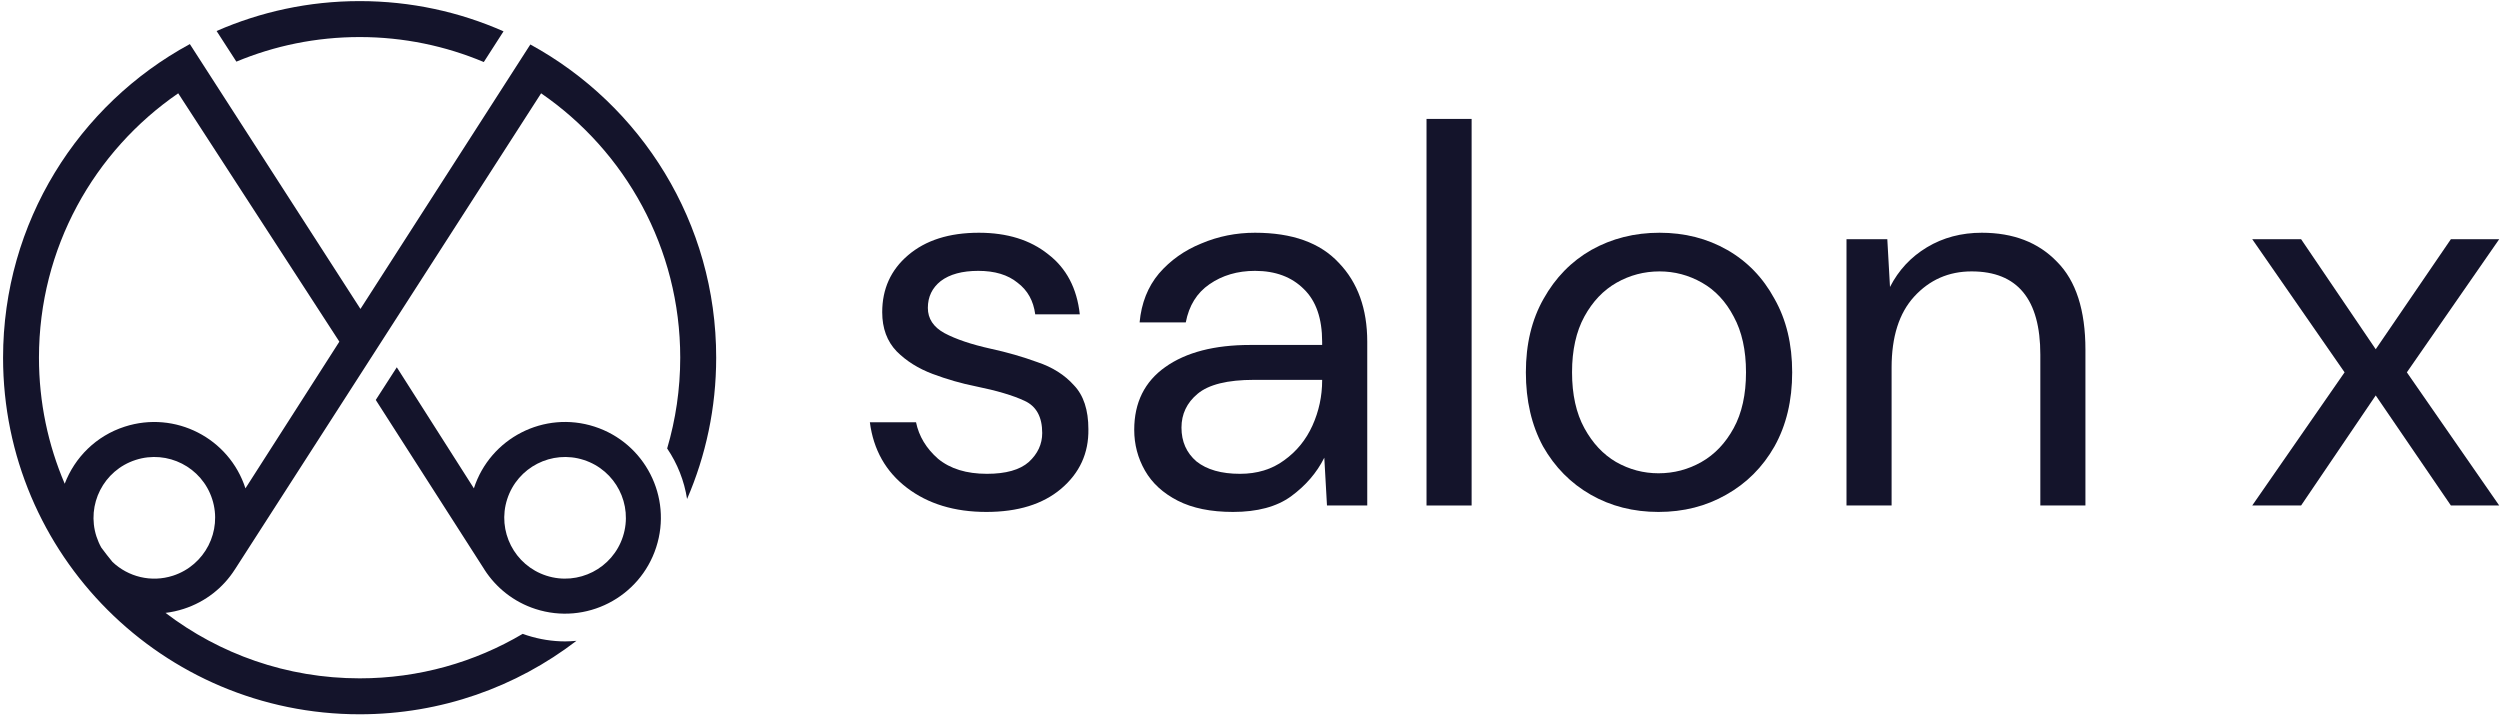
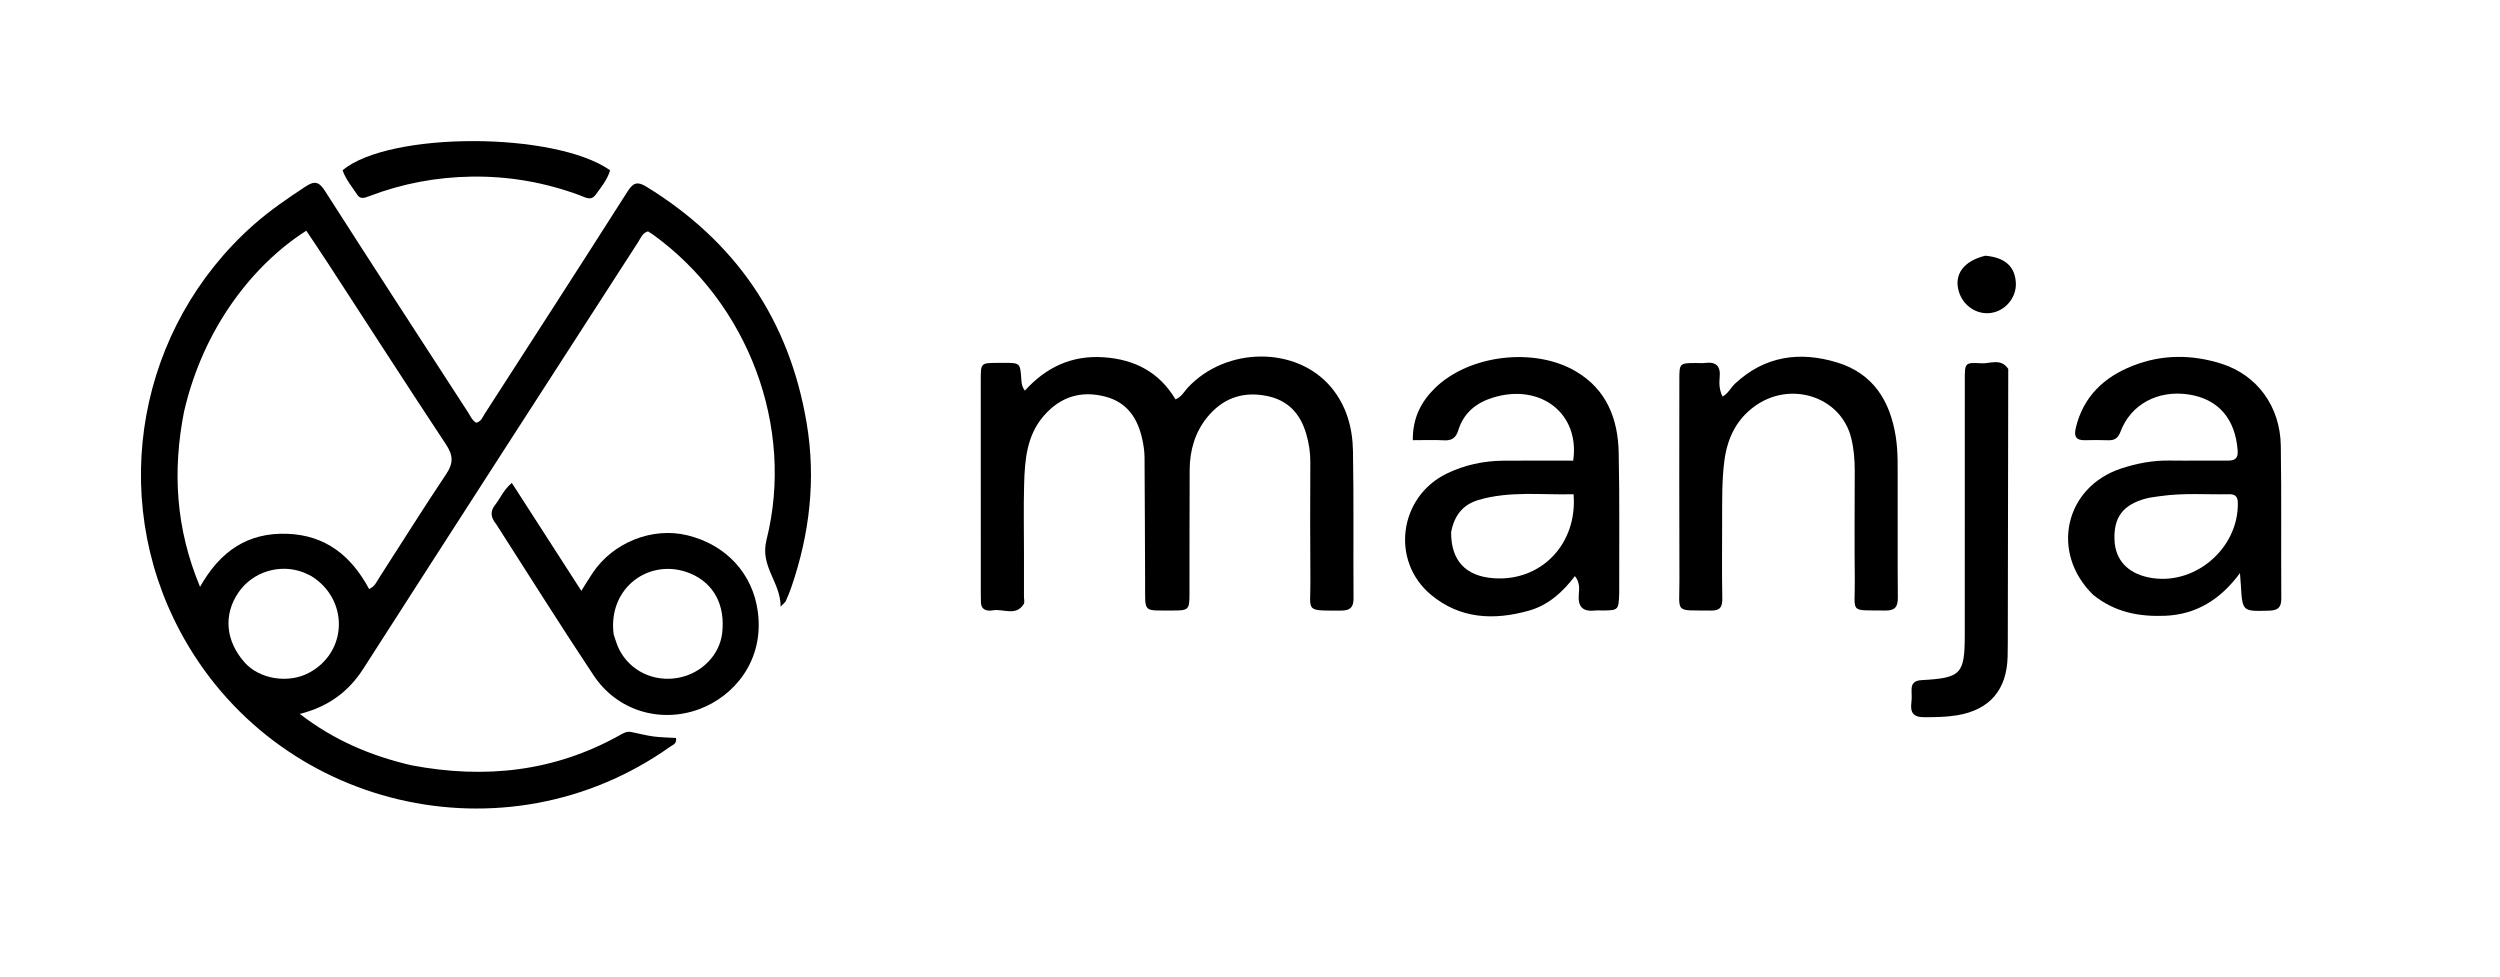
- <svg xmlns="http://www.w3.org/2000/svg" width="298" height="86" viewBox="0 0 298 86" fill="none">
-   <path d="M42.872 4.417C48.12 4.417 53.118 5.482 57.669 7.394L60.02 3.735C54.771 1.416 48.974 0.132 42.872 0.132C36.809 0.132 31.043 1.409 25.818 3.696L28.176 7.347C32.704 5.459 37.67 4.417 42.872 4.417Z" fill="#14142B" />
-   <path d="M70.87 50.855C64.869 48.912 58.43 52.21 56.487 58.211L47.298 43.781L44.791 47.674L57.725 67.862C57.733 67.869 57.74 67.885 57.74 67.893C59.119 70.039 61.218 71.747 63.835 72.593C69.835 74.536 76.275 71.238 78.218 65.237C80.168 59.237 76.87 52.797 70.87 50.855ZM74.254 63.953C73.024 67.76 68.935 69.851 65.127 68.621C61.32 67.391 59.229 63.302 60.459 59.495C61.688 55.688 65.778 53.596 69.585 54.826C73.4 56.056 75.484 60.145 74.254 63.953Z" fill="#14142B" />
-   <path d="M63.216 5.302L42.966 36.825L22.63 5.255C9.367 12.446 0.366 26.492 0.366 42.637C0.366 66.115 19.402 85.143 42.872 85.143C52.593 85.143 61.555 81.876 68.715 76.385C68.269 76.424 67.822 76.455 67.376 76.455C65.848 76.455 64.32 76.212 62.824 75.734C62.652 75.68 62.48 75.617 62.307 75.554C56.612 78.923 49.969 80.858 42.872 80.858C34.176 80.858 26.155 77.951 19.731 73.055C20.452 72.969 21.18 72.812 21.901 72.577C24.518 71.731 26.625 70.031 27.996 67.877C28.004 67.869 28.011 67.854 28.019 67.846L40.929 47.776L47.376 37.749L64.501 11.122C74.52 18.016 81.084 29.555 81.084 42.637C81.084 46.397 80.536 50.024 79.525 53.456C80.748 55.257 81.562 57.318 81.899 59.48C84.132 54.317 85.369 48.622 85.369 42.637C85.385 26.531 76.423 12.517 63.216 5.302ZM20.624 68.621C18.016 69.468 15.266 68.747 13.409 66.984C12.947 66.428 12.509 65.856 12.078 65.276C11.843 64.861 11.655 64.423 11.498 63.953C10.268 60.145 12.352 56.056 16.167 54.826C19.974 53.596 24.063 55.68 25.293 59.495C26.523 63.302 24.431 67.384 20.624 68.621ZM29.257 58.211C27.314 52.21 20.875 48.92 14.874 50.855C11.443 51.959 8.905 54.536 7.714 57.662C5.74 53.048 4.644 47.972 4.644 42.637C4.644 29.555 11.216 18.016 21.243 11.122L40.451 40.726L29.257 58.211ZM42.872 41.815C42.01 41.815 41.313 41.117 41.313 40.256C41.313 39.394 42.01 38.697 42.872 38.697C43.734 38.697 44.431 39.394 44.431 40.256C44.431 41.117 43.734 41.815 42.872 41.815Z" fill="#14142B" />
-   <circle cx="42.868" cy="40.232" r="2.198" fill="#14142B" />
-   <path d="M117.576 61.023C113.779 61.023 110.621 60.063 108.104 58.143C105.587 56.223 104.115 53.62 103.688 50.335H109.192C109.533 51.999 110.408 53.45 111.816 54.687C113.267 55.882 115.208 56.479 117.64 56.479C119.901 56.479 121.565 56.01 122.632 55.071C123.699 54.09 124.232 52.938 124.232 51.615C124.232 49.695 123.528 48.415 122.12 47.775C120.755 47.135 118.813 46.559 116.296 46.047C114.589 45.706 112.883 45.215 111.176 44.575C109.469 43.935 108.04 43.039 106.888 41.887C105.736 40.692 105.16 39.135 105.16 37.215C105.16 34.442 106.184 32.18 108.232 30.431C110.323 28.639 113.139 27.743 116.68 27.743C120.051 27.743 122.803 28.596 124.936 30.303C127.112 31.967 128.371 34.356 128.712 37.471H123.4C123.187 35.85 122.483 34.591 121.288 33.695C120.136 32.756 118.579 32.287 116.616 32.287C114.696 32.287 113.203 32.692 112.136 33.503C111.112 34.314 110.6 35.38 110.6 36.703C110.6 37.983 111.261 38.986 112.584 39.711C113.949 40.436 115.784 41.055 118.088 41.567C120.051 41.994 121.907 42.527 123.656 43.167C125.448 43.764 126.899 44.682 128.008 45.919C129.16 47.114 129.736 48.863 129.736 51.167C129.779 54.026 128.691 56.394 126.472 58.271C124.296 60.106 121.331 61.023 117.576 61.023Z" fill="#14142B" />
-   <path d="M146.976 61.023C144.331 61.023 142.133 60.575 140.384 59.679C138.635 58.783 137.333 57.588 136.48 56.095C135.627 54.602 135.2 52.98 135.2 51.231C135.2 47.988 136.437 45.492 138.912 43.743C141.387 41.994 144.757 41.119 149.024 41.119H157.6V40.735C157.6 37.962 156.875 35.871 155.424 34.463C153.973 33.012 152.032 32.287 149.6 32.287C147.509 32.287 145.696 32.82 144.16 33.887C142.667 34.911 141.728 36.426 141.344 38.431H135.84C136.053 36.127 136.821 34.186 138.144 32.607C139.509 31.028 141.195 29.834 143.2 29.023C145.205 28.17 147.339 27.743 149.6 27.743C154.037 27.743 157.365 28.938 159.584 31.327C161.845 33.674 162.976 36.81 162.976 40.735V60.255H158.176L157.856 54.559C156.96 56.351 155.637 57.887 153.888 59.167C152.181 60.404 149.877 61.023 146.976 61.023ZM147.808 56.479C149.856 56.479 151.605 55.946 153.056 54.879C154.549 53.812 155.68 52.426 156.448 50.719C157.216 49.012 157.6 47.22 157.6 45.343V45.279H149.472C146.315 45.279 144.075 45.834 142.752 46.943C141.472 48.01 140.832 49.354 140.832 50.975C140.832 52.639 141.429 53.983 142.624 55.007C143.861 55.988 145.589 56.479 147.808 56.479Z" fill="#14142B" />
-   <path d="M170.041 60.255V14.175H175.417V60.255H170.041Z" fill="#14142B" />
-   <path d="M197.692 61.023C194.706 61.023 192.018 60.34 189.628 58.975C187.239 57.61 185.34 55.69 183.932 53.215C182.567 50.698 181.884 47.754 181.884 44.383C181.884 41.012 182.588 38.09 183.996 35.615C185.404 33.098 187.303 31.156 189.692 29.791C192.124 28.426 194.834 27.743 197.82 27.743C200.807 27.743 203.495 28.426 205.884 29.791C208.274 31.156 210.151 33.098 211.516 35.615C212.924 38.09 213.628 41.012 213.628 44.383C213.628 47.754 212.924 50.698 211.516 53.215C210.108 55.69 208.188 57.61 205.756 58.975C203.367 60.34 200.679 61.023 197.692 61.023ZM197.692 56.415C199.527 56.415 201.234 55.967 202.812 55.071C204.391 54.175 205.671 52.831 206.652 51.039C207.634 49.247 208.124 47.028 208.124 44.383C208.124 41.738 207.634 39.519 206.652 37.727C205.714 35.935 204.455 34.591 202.876 33.695C201.298 32.799 199.612 32.351 197.82 32.351C195.986 32.351 194.279 32.799 192.7 33.695C191.122 34.591 189.842 35.935 188.86 37.727C187.879 39.519 187.388 41.738 187.388 44.383C187.388 47.028 187.879 49.247 188.86 51.039C189.842 52.831 191.1 54.175 192.636 55.071C194.215 55.967 195.9 56.415 197.692 56.415Z" fill="#14142B" />
-   <path d="M220.103 60.255V28.511H224.967L225.287 34.207C226.311 32.202 227.783 30.623 229.703 29.471C231.623 28.319 233.799 27.743 236.231 27.743C239.986 27.743 242.973 28.895 245.191 31.199C247.453 33.46 248.583 36.959 248.583 41.695V60.255H243.207V42.271C243.207 35.658 240.477 32.351 235.015 32.351C232.285 32.351 230.002 33.354 228.167 35.359C226.375 37.322 225.479 40.138 225.479 43.807V60.255H220.103Z" fill="#14142B" />
-   <path d="M268.466 60.255L279.474 44.383L268.466 28.511H274.29L283.186 41.631L292.146 28.511H297.906L286.898 44.383L297.906 60.255H292.146L283.186 47.135L274.29 60.255H268.466Z" fill="#14142B" />
+ <svg xmlns="http://www.w3.org/2000/svg" version="1.1" id="Layer_1" x="0px" y="0px" width="100%" viewBox="0 0 1024 400" enable-background="new 0 0 1024 400" xml:space="preserve">
+   <path fill="#000000" opacity="1" stroke="none" d=" M168.525,313.464   C198.756,319.194 227.28,316.057 254.057,301.02   C255.361,300.288 256.734,299.505 258.301,299.794   C261.406,300.367 264.466,301.225 267.587,301.645   C270.672,302.059 273.81,302.078 276.884,302.268   C277.328,304.649 275.561,305.095 274.46,305.876   C206.979,353.721 112.485,331.384 73.69,258.438   C44.054,202.712 56.58,133.958 103.896,92.067   C110.545,86.181 117.815,81.242 125.197,76.379   C128.749,74.04 130.632,74.346 133.049,78.123   C152.448,108.44 172.072,138.611 191.654,168.81   C192.631,170.318 193.308,172.094 195.033,173.153   C197.103,172.73 197.694,170.804 198.631,169.351   C218.137,139.106 237.661,108.873 256.992,78.516   C259.27,74.94 260.911,74.106 264.769,76.475   C301.264,98.881 323.299,130.983 330.405,173.285   C334.274,196.314 331.642,218.708 324.094,240.651   C323.445,242.538 322.651,244.378 321.858,246.21   C321.679,246.626 321.222,246.922 319.754,248.489   C319.708,238.269 311.202,232.112 313.965,221.109   C325.627,174.683 306.332,124.148 267.504,96.115   C266.836,95.633 266.123,95.215 265.439,94.772   C263.126,95.398 262.465,97.481 261.434,99.078   C223.849,157.316 186.241,215.539 148.824,273.886   C142.724,283.398 134.491,289.427 122.807,292.435   C136.778,303.18 151.829,309.579 168.525,313.464  M75.345,168.785   C70.655,192.881 71.916,216.384 81.939,240.366   C90.278,225.587 101.609,218.1 117.586,218.639   C133.488,219.175 144.03,227.861 151.171,241.259   C153.535,240.228 154.187,238.405 155.153,236.909   C164.365,222.637 173.362,208.223 182.814,194.113   C185.774,189.694 185.619,186.485 182.721,182.104   C166.554,157.656 150.699,133.001 134.718,108.43   C131.67,103.745 128.534,99.118 125.462,94.498   C103.7,108.364 83.233,134.303 75.345,168.785  M127.439,235.917   C126.386,235.425 125.359,234.867 124.277,234.45   C114.679,230.752 103.5,234.196 97.716,242.609   C91.415,251.772 92.362,262.549 100.246,271.396   C106.235,278.117 117.992,280.112 126.465,275.632   C142.605,267.099 142.893,245.403 127.439,235.917  z" />
+   <path fill="#000000" opacity="1" stroke="none" d=" M419.422,226.999   C419.421,233.164 419.421,238.828 419.416,244.492   C419.415,245.491 419.768,246.732 419.312,247.45   C416.065,252.558 410.944,249.251 406.712,249.987   C404.4,250.388 401.862,249.996 401.786,246.606   C401.76,245.44 401.735,244.274 401.735,243.108   C401.726,213.953 401.717,184.798 401.718,155.643   C401.718,148.688 401.735,148.688 408.543,148.637   C409.376,148.631 410.209,148.629 411.042,148.627   C417.845,148.614 417.864,148.613 418.326,155.315   C418.431,156.825 418.519,158.301 419.781,160.008   C428.437,150.466 438.91,145.462 451.988,146.332   C464.81,147.184 474.89,152.473 481.489,163.595   C484.104,162.448 485.04,160.366 486.476,158.822   C502.23,141.886 531.105,141.721 545.25,158.65   C551.487,166.114 554.005,175.171 554.175,184.615   C554.537,204.768 554.266,224.931 554.408,245.088   C554.435,248.823 552.924,250.092 549.382,250.09   C534.163,250.082 536.853,250.776 536.74,238.168   C536.595,221.843 536.646,205.515 536.709,189.188   C536.724,185.312 536.127,181.531 535.079,177.879   C532.642,169.393 527.523,163.741 518.345,162.07   C508.462,160.27 500.52,163.457 494.425,170.967   C489.458,177.088 487.335,184.511 487.288,192.38   C487.185,209.373 487.252,226.366 487.215,243.359   C487.201,249.711 486.821,250.102 480.339,250.065   C467.911,249.995 469.103,251.28 469.037,238.796   C468.946,221.638 468.943,204.479 468.805,187.321   C468.785,184.847 468.401,182.339 467.875,179.914   C466.022,171.365 461.706,164.796 452.735,162.456   C442.764,159.854 434.304,162.529 427.549,170.304   C420.489,178.429 419.755,188.472 419.478,198.514   C419.221,207.836 419.422,217.17 419.422,226.999  z" />
+   <path fill="#000000" opacity="1" stroke="none" d=" M663.225,242.835   C663.01,249.914 662.925,249.999 656.404,250.054   C655.405,250.062 654.394,249.955 653.408,250.069   C648.531,250.63 646.245,248.747 646.666,243.607   C646.862,241.219 647.198,238.605 645.093,235.966   C640.099,242.5 634.244,247.855 626.3,250.106   C611.941,254.176 598.016,253.524 586.139,243.626   C569.479,229.741 573.035,203.546 592.497,194.021   C599.792,190.45 607.573,188.791 615.657,188.703   C625.269,188.599 634.883,188.678 644.383,188.678   C647.195,169.36 631.027,156.935 611.676,162.807   C604.728,164.915 599.544,169.054 597.333,176.184   C596.401,179.191 594.817,180.532 591.578,180.353   C587.466,180.127 583.331,180.299 578.692,180.299   C578.572,171.367 582.015,164.589 587.733,158.989   C601.776,145.235 628.523,142.126 645.453,152.103   C658.135,159.577 662.719,171.58 663.016,185.404   C663.423,204.381 663.187,223.372 663.225,242.835  M594.382,217.951   C594.307,229.524 600.225,235.975 611.71,236.838   C631.157,238.299 646.216,222.873 644.533,202.437   C631.539,202.79 618.398,201 605.558,204.795   C599.496,206.587 595.714,210.822 594.382,217.951  z" />
+   <path fill="#000000" opacity="1" stroke="none" d=" M857.383,243.669   C839.602,226.335 845.738,199.447 868.922,191.862   C875.278,189.782 881.795,188.552 888.548,188.641   C896.543,188.747 904.542,188.599 912.538,188.667   C915.463,188.691 916.776,187.718 916.548,184.546   C915.606,171.483 908.528,163.34 896.332,161.55   C883.812,159.712 872.763,165.632 868.578,176.779   C867.558,179.498 866.136,180.423 863.462,180.327   C860.3,180.213 857.13,180.226 853.967,180.305   C850.203,180.399 849.445,178.634 850.257,175.236   C853.323,162.403 861.765,154.49 873.573,149.822   C885.483,145.113 897.704,145.136 909.797,148.941   C924.529,153.577 933.975,166.456 934.219,182.596   C934.534,203.417 934.28,224.247 934.422,245.071   C934.447,248.74 933.121,250.02 929.491,250.124   C918.497,250.437 918.503,250.551 917.859,239.73   C917.782,238.439 917.669,237.15 917.489,234.744   C909.423,245.64 899.565,251.718 886.755,252.229   C876.152,252.651 866.183,250.782 857.383,243.669  M884.695,203.231   C882.735,203.556 880.726,203.707 878.822,204.236   C869.486,206.831 865.723,211.908 866.097,221.201   C866.421,229.225 871.333,234.651 879.931,236.479   C898.44,240.416 916.954,224.954 916.622,205.94   C916.575,203.252 915.357,202.383 912.977,202.437   C903.843,202.643 894.683,201.807 884.695,203.231  z" />
+   <path fill="#000000" opacity="1" stroke="none" d=" M705.384,214.001   C705.384,224.659 705.251,234.82 705.456,244.974   C705.528,248.522 704.675,250.149 700.81,250.091   C685.579,249.865 687.947,251.587 687.892,237.532   C687.784,210.221 687.84,182.91 687.862,155.599   C687.867,148.713 687.924,148.713 694.862,148.689   C696.027,148.684 697.209,148.809 698.356,148.663   C702.87,148.091 704.832,149.876 704.379,154.532   C704.125,157.143 704.222,159.837 705.577,162.42   C707.893,161.158 708.938,158.754 710.727,157.088   C722.933,145.726 737.309,143.804 752.57,148.495   C767.191,152.99 774.174,164.109 776.5,178.803   C777.501,185.127 777.249,191.417 777.281,197.725   C777.362,213.379 777.202,229.034 777.354,244.686   C777.391,248.496 776.236,250.129 772.273,250.07   C757.194,249.847 759.86,251.557 759.721,237.75   C759.571,222.764 759.655,207.775 759.702,192.787   C759.716,188.265 759.326,183.757 758.255,179.418   C754.047,162.385 733.259,155.685 718.531,166.529   C710.949,172.111 707.401,179.899 706.257,189.075   C705.244,197.204 705.418,205.351 705.384,214.001  z" />
+   <path fill="#000000" opacity="1" stroke="none" d=" M203.225,214.676   C200.953,211.889 200.68,209.487 202.827,206.767   C204.949,204.079 206.212,200.728 209.638,197.793   C219.154,212.564 228.471,227.029 238.116,242.003   C239.803,239.33 241.208,236.999 242.714,234.736   C251.083,222.163 267.198,215.755 281.559,219.261   C297.49,223.149 308.357,235.013 310.415,250.612   C313.071,270.745 300.557,285.229 286.397,290.473   C270.557,296.339 252.862,291.22 243.2,276.711   C229.634,256.339 216.657,235.576 203.225,214.676  M251.355,259.865   C252.081,261.887 252.609,264.01 253.568,265.916   C258.055,274.831 267.796,279.48 277.821,277.627   C287.337,275.869 294.748,268.331 295.802,259.338   C297.136,247.959 292.461,238.935 282.766,234.9   C266.442,228.105 248.837,240.463 251.355,259.865  z" />
+   <path fill="#000000" opacity="1" stroke="none" d=" M822.58,151.107   C822.557,187.168 822.48,222.805 822.399,258.443   C822.391,261.94 822.406,265.438 822.322,268.934   C822,282.505 815.073,290.718 801.648,292.978   C797.247,293.719 792.729,293.755 788.219,293.773   C783.649,293.792 782.369,291.835 782.904,287.714   C783.117,286.074 782.996,284.387 782.971,282.722   C782.928,279.828 784.232,278.738 787.207,278.572   C803.404,277.666 804.769,276.118 804.769,259.721   C804.77,224.914 804.766,190.107 804.785,155.3   C804.789,148.714 804.856,148.382 811.506,148.808   C815.169,149.043 819.487,146.544 822.58,151.107  z" />
+   <path fill="#000000" opacity="1" stroke="none" d=" M151.226,80.35   C149.234,81.139 147.571,81.628 146.386,79.834   C144.211,76.54 141.603,73.485 140.316,69.723   C159.419,53.811 227.204,53.819 249.898,69.742   C248.778,73.572 246.247,76.664 243.923,79.83   C242.022,82.42 239.666,80.802 237.578,80.027   C223.217,74.693 208.37,72.096 193.076,72.346   C178.82,72.578 164.953,75.115 151.226,80.35  z" />
+   <path fill="#000000" opacity="1" stroke="none" d=" M813.166,104.743   C821.33,105.459 825.372,109.203 825.694,115.94   C825.977,121.854 821.399,127.355 815.511,128.178   C809.61,129.003 803.995,125.208 802.286,119.239   C800.326,112.395 804.29,106.908 813.166,104.743  z" />
</svg>
